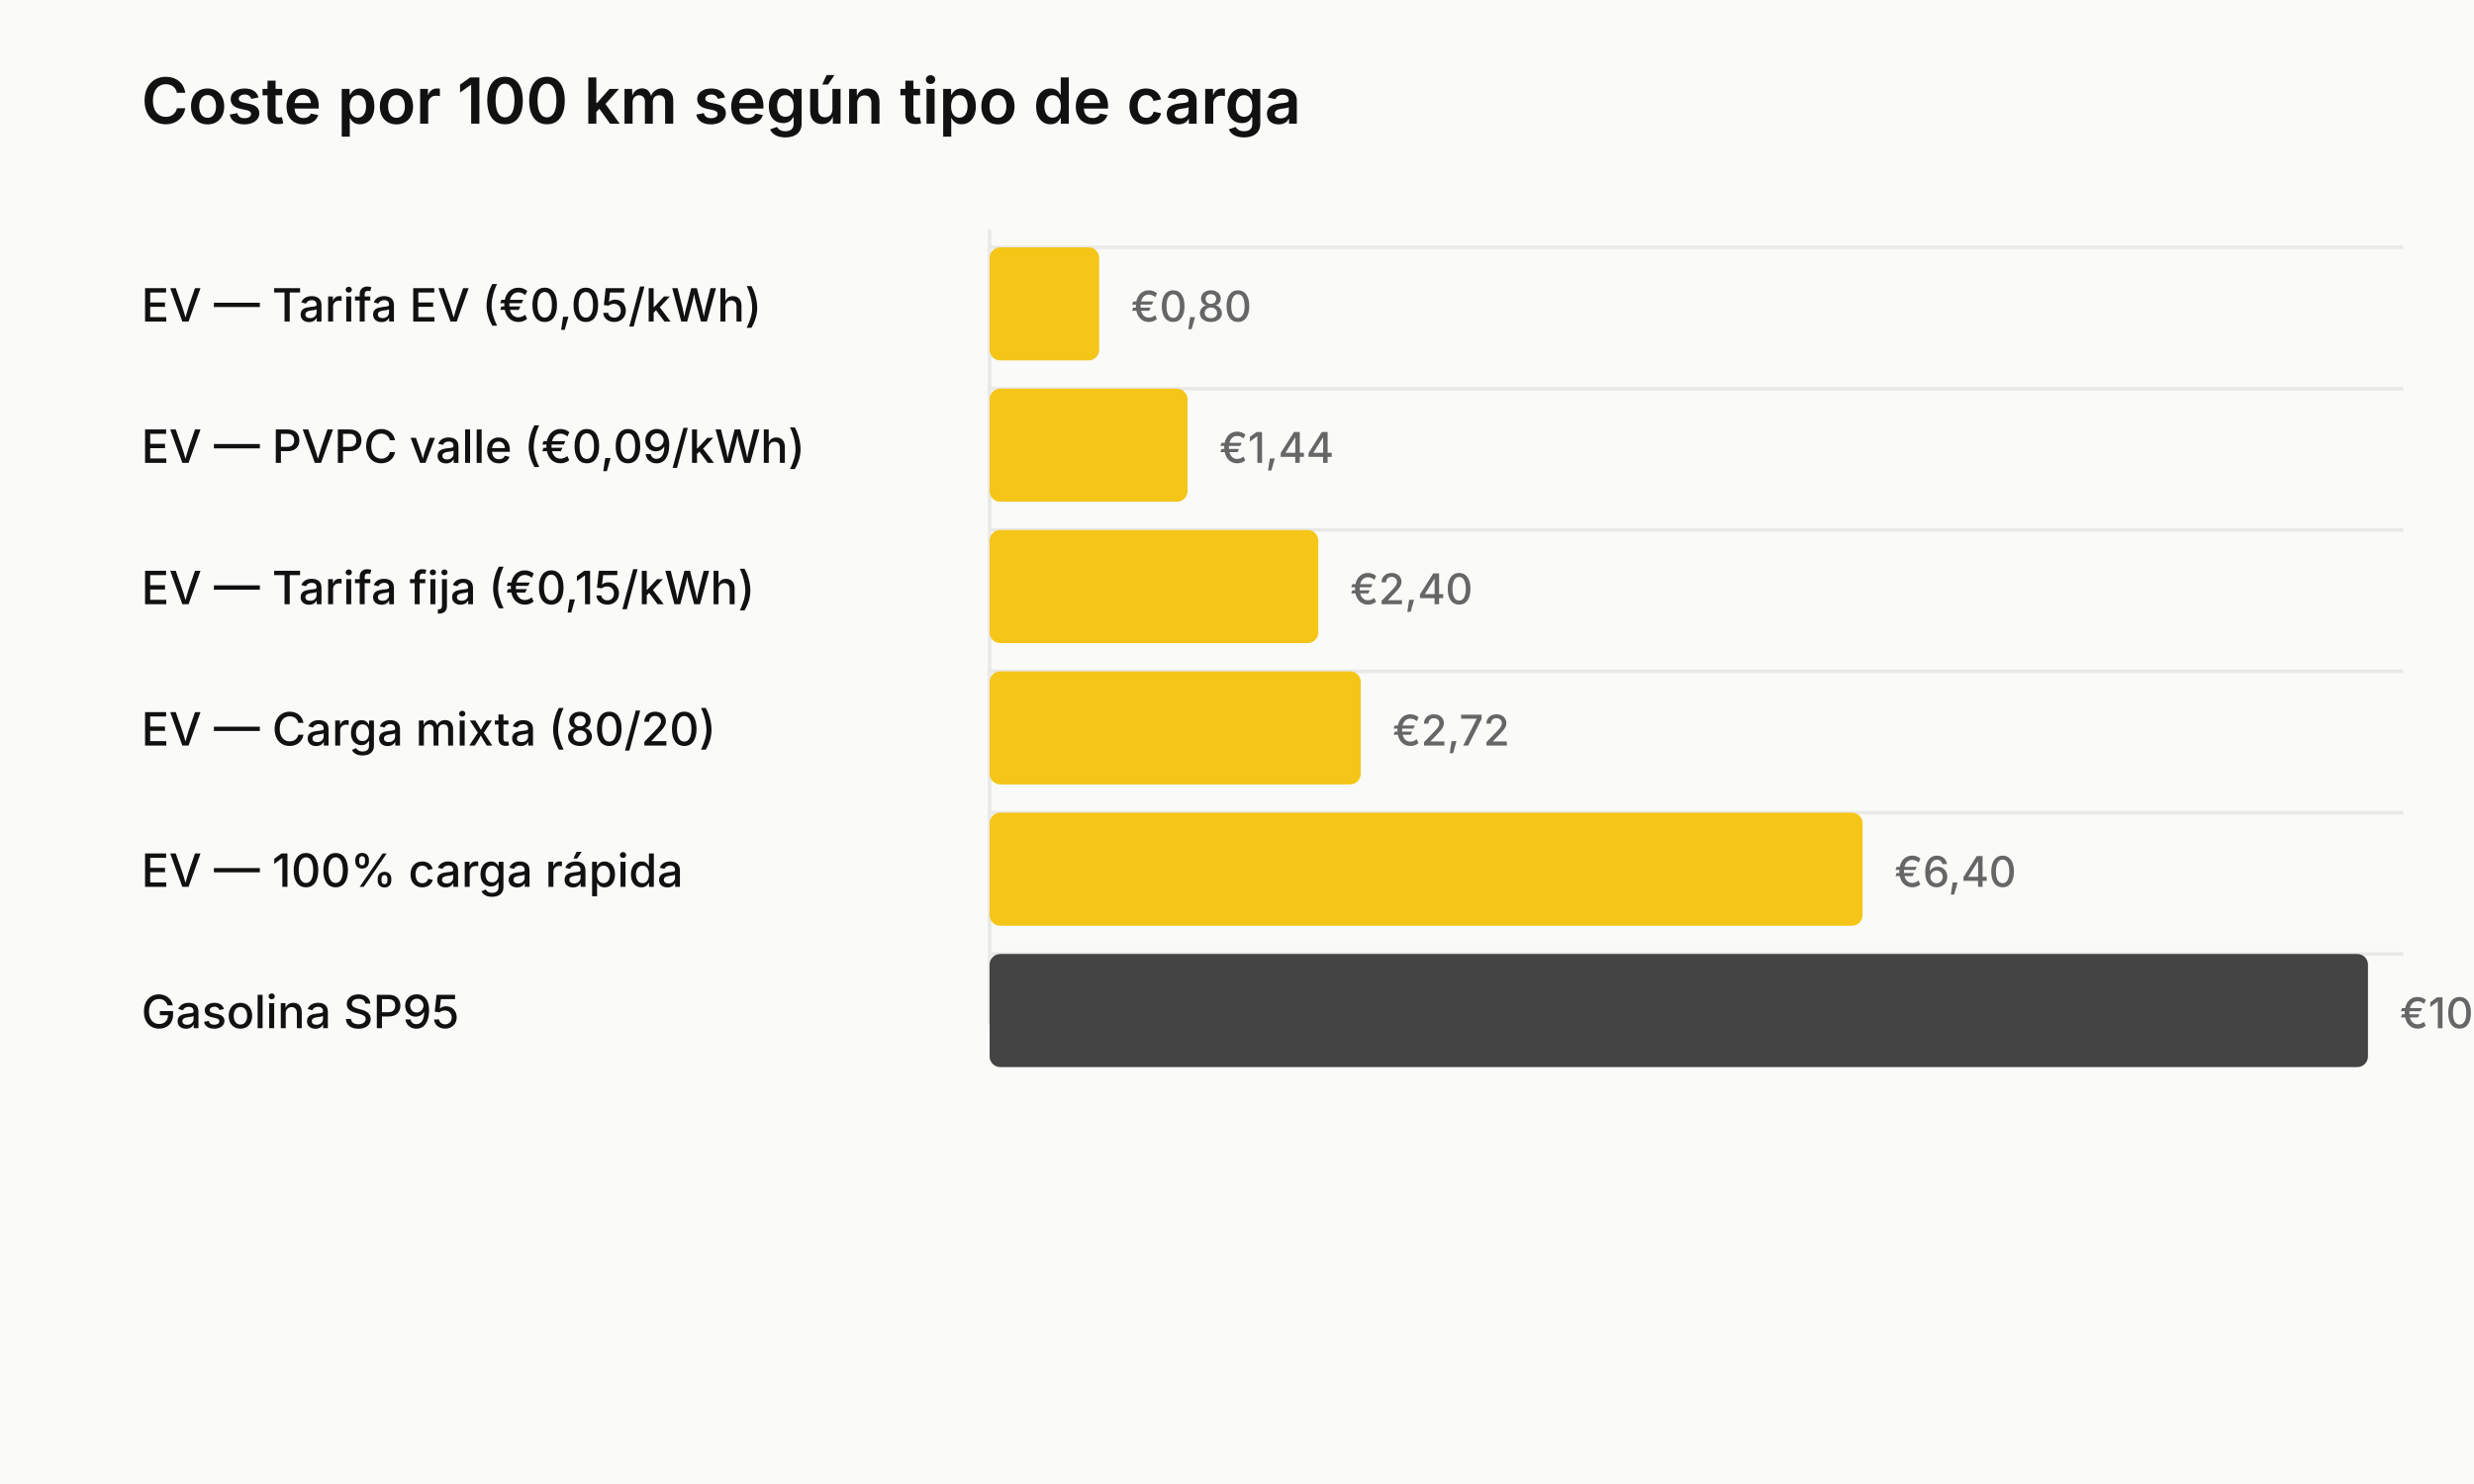
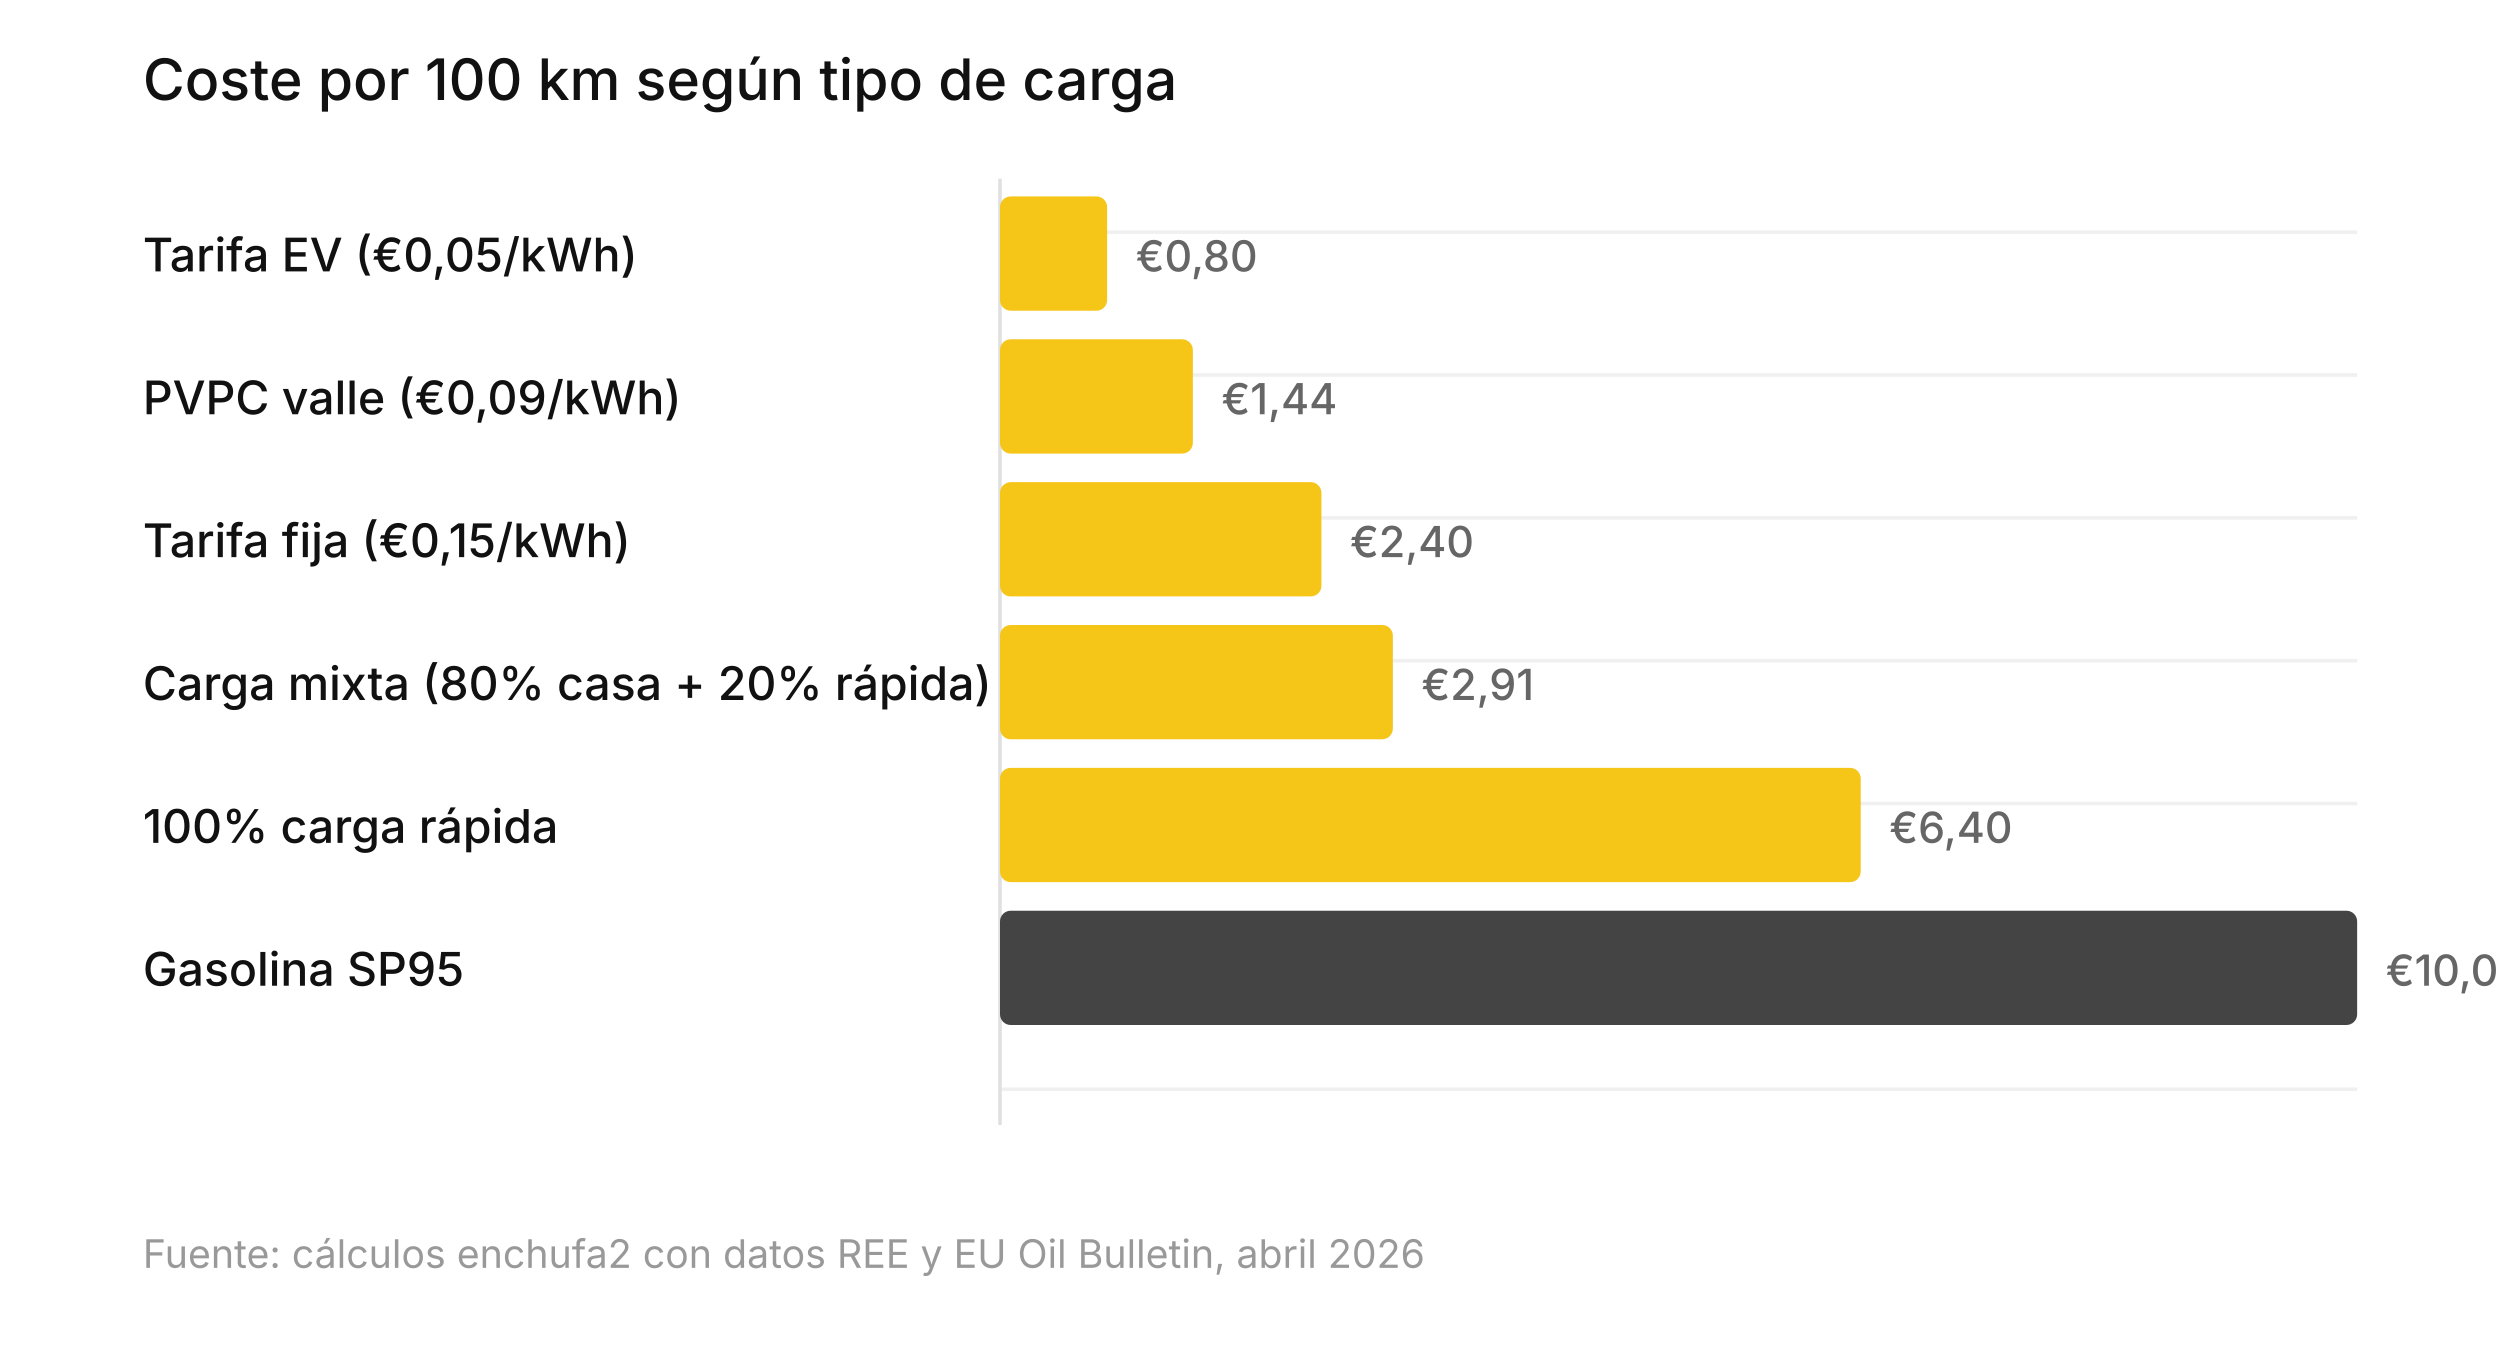
- <svg xmlns="http://www.w3.org/2000/svg" viewBox="0 0 700 420">
+ <svg xmlns="http://www.w3.org/2000/svg" viewBox="0 0 700 380">
  <defs>
    <style>
-       text { font-family: Inter, -apple-system, BlinkMacSystemFont, "Segoe UI", sans-serif; }
-       .title { font-size: 18px; font-weight: 600; fill: #111111; }
+       text { font-family: Inter, system-ui, -apple-system, BlinkMacSystemFont, "Segoe UI", sans-serif; }
+       .title { font-size: 16px; font-weight: 500; fill: #111111; }
      .label { font-size: 13px; fill: #111111; font-weight: 500; }
      .value { font-size: 12px; fill: #666666; font-weight: 500; }
+       .source { font-size: 11px; fill: #999999; font-weight: 400; }
    </style>
  </defs>
-   <rect width="700" height="420" fill="#FAFAF8" />
-   <text x="40" y="35" class="title">Coste por 100 km según tipo de carga</text>
-   <line x1="280" y1="70" x2="680" y2="70" stroke="#E8E8E6" stroke-width="1" />
-   <line x1="280" y1="110" x2="680" y2="110" stroke="#E8E8E6" stroke-width="1" />
-   <line x1="280" y1="150" x2="680" y2="150" stroke="#E8E8E6" stroke-width="1" />
-   <line x1="280" y1="190" x2="680" y2="190" stroke="#E8E8E6" stroke-width="1" />
-   <line x1="280" y1="230" x2="680" y2="230" stroke="#E8E8E6" stroke-width="1" />
-   <line x1="280" y1="270" x2="680" y2="270" stroke="#E8E8E6" stroke-width="1" />
-   <line x1="280" y1="65" x2="280" y2="290" stroke="#E8E8E6" stroke-width="1" />
-   <rect x="280" y="70" width="31" height="32" fill="#F5C518" rx="3" />
-   <text x="40" y="91" class="label">EV — Tarifa EV (€0,05/kWh)</text>
-   <text x="320" y="91" class="value">€0,80</text>
-   <rect x="280" y="110" width="56" height="32" fill="#F5C518" rx="3" />
-   <text x="40" y="131" class="label">EV — PVPC valle (€0,09/kWh)</text>
-   <text x="345" y="131" class="value">€1,44</text>
-   <rect x="280" y="150" width="93" height="32" fill="#F5C518" rx="3" />
-   <text x="40" y="171" class="label">EV — Tarifa fija (€0,15/kWh)</text>
-   <text x="382" y="171" class="value">€2,40</text>
-   <rect x="280" y="190" width="105" height="32" fill="#F5C518" rx="3" />
-   <text x="40" y="211" class="label">EV — Carga mixta (80/20)</text>
-   <text x="394" y="211" class="value">€2,72</text>
-   <rect x="280" y="230" width="247" height="32" fill="#F5C518" rx="3" />
-   <text x="40" y="251" class="label">EV — 100% carga rápida</text>
-   <text x="536" y="251" class="value">€6,40</text>
-   <rect x="280" y="270" width="390" height="32" fill="#444444" rx="3" />
-   <text x="40" y="291" class="label">Gasolina SP95</text>
-   <text x="679" y="291" class="value">€10,08</text>
+   <text x="40" y="28" class="title">Coste por 100 km según tipo de carga</text>
+   <line x1="280" y1="65" x2="660" y2="65" stroke="#F0F0F0" stroke-width="1" />
+   <line x1="280" y1="105" x2="660" y2="105" stroke="#F0F0F0" stroke-width="1" />
+   <line x1="280" y1="145" x2="660" y2="145" stroke="#F0F0F0" stroke-width="1" />
+   <line x1="280" y1="185" x2="660" y2="185" stroke="#F0F0F0" stroke-width="1" />
+   <line x1="280" y1="225" x2="660" y2="225" stroke="#F0F0F0" stroke-width="1" />
+   <line x1="280" y1="265" x2="660" y2="265" stroke="#F0F0F0" stroke-width="1" />
+   <line x1="280" y1="305" x2="660" y2="305" stroke="#F0F0F0" stroke-width="1" />
+   <line x1="280" y1="50" x2="280" y2="315" stroke="#E0E0E0" stroke-width="1" />
+   <rect x="280" y="55" width="30" height="32" fill="#F5C518" rx="3" />
+   <text x="40" y="76" class="label">Tarifa EV (€0,05/kWh)</text>
+   <text x="318" y="76" class="value">€0,80</text>
+   <rect x="280" y="95" width="54" height="32" fill="#F5C518" rx="3" />
+   <text x="40" y="116" class="label">PVPC valle (€0,09/kWh)</text>
+   <text x="342" y="116" class="value">€1,44</text>
+   <rect x="280" y="135" width="90" height="32" fill="#F5C518" rx="3" />
+   <text x="40" y="156" class="label">Tarifa fija (€0,15/kWh)</text>
+   <text x="378" y="156" class="value">€2,40</text>
+   <rect x="280" y="175" width="110" height="32" fill="#F5C518" rx="3" />
+   <text x="40" y="196" class="label">Carga mixta (80% casa + 20% rápida)</text>
+   <text x="398" y="196" class="value">€2,91</text>
+   <rect x="280" y="215" width="241" height="32" fill="#F5C518" rx="3" />
+   <text x="40" y="236" class="label">100% carga rápida</text>
+   <text x="529" y="236" class="value">€6,40</text>
+   <rect x="280" y="255" width="380" height="32" fill="#444444" rx="3" />
+   <text x="40" y="276" class="label">Gasolina SP95</text>
+   <text x="668" y="276" class="value">€10,08</text>
+   <text x="40" y="355" class="source">Fuente: cálculos enchufa2 con datos REE y EU Oil Bulletin, abril 2026</text>
</svg>
